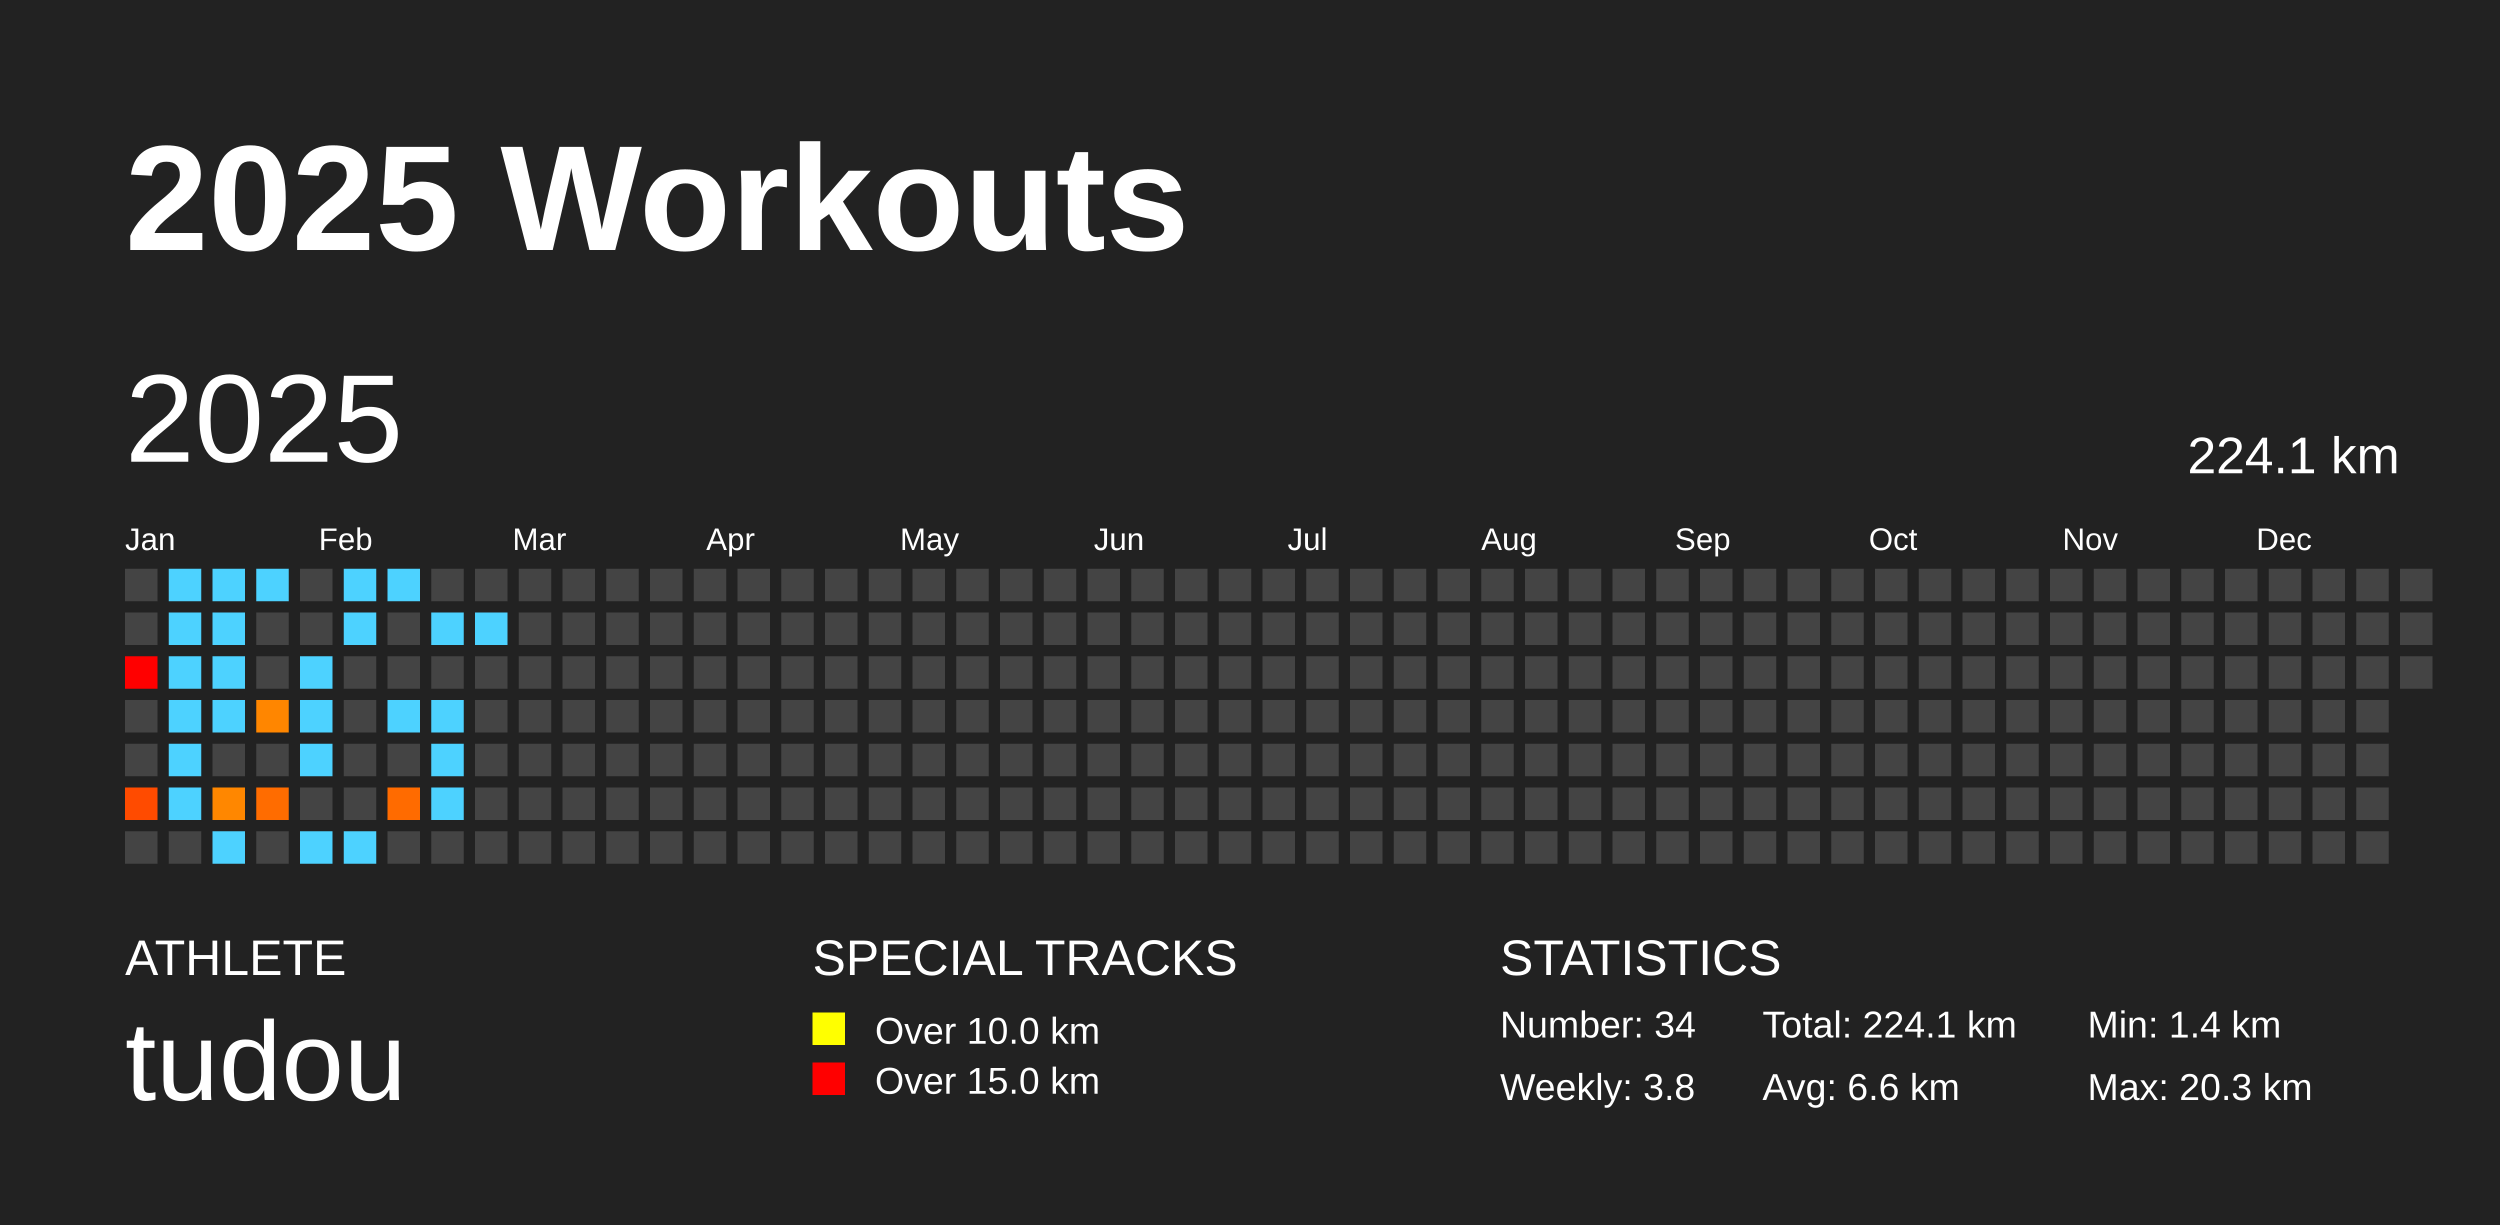
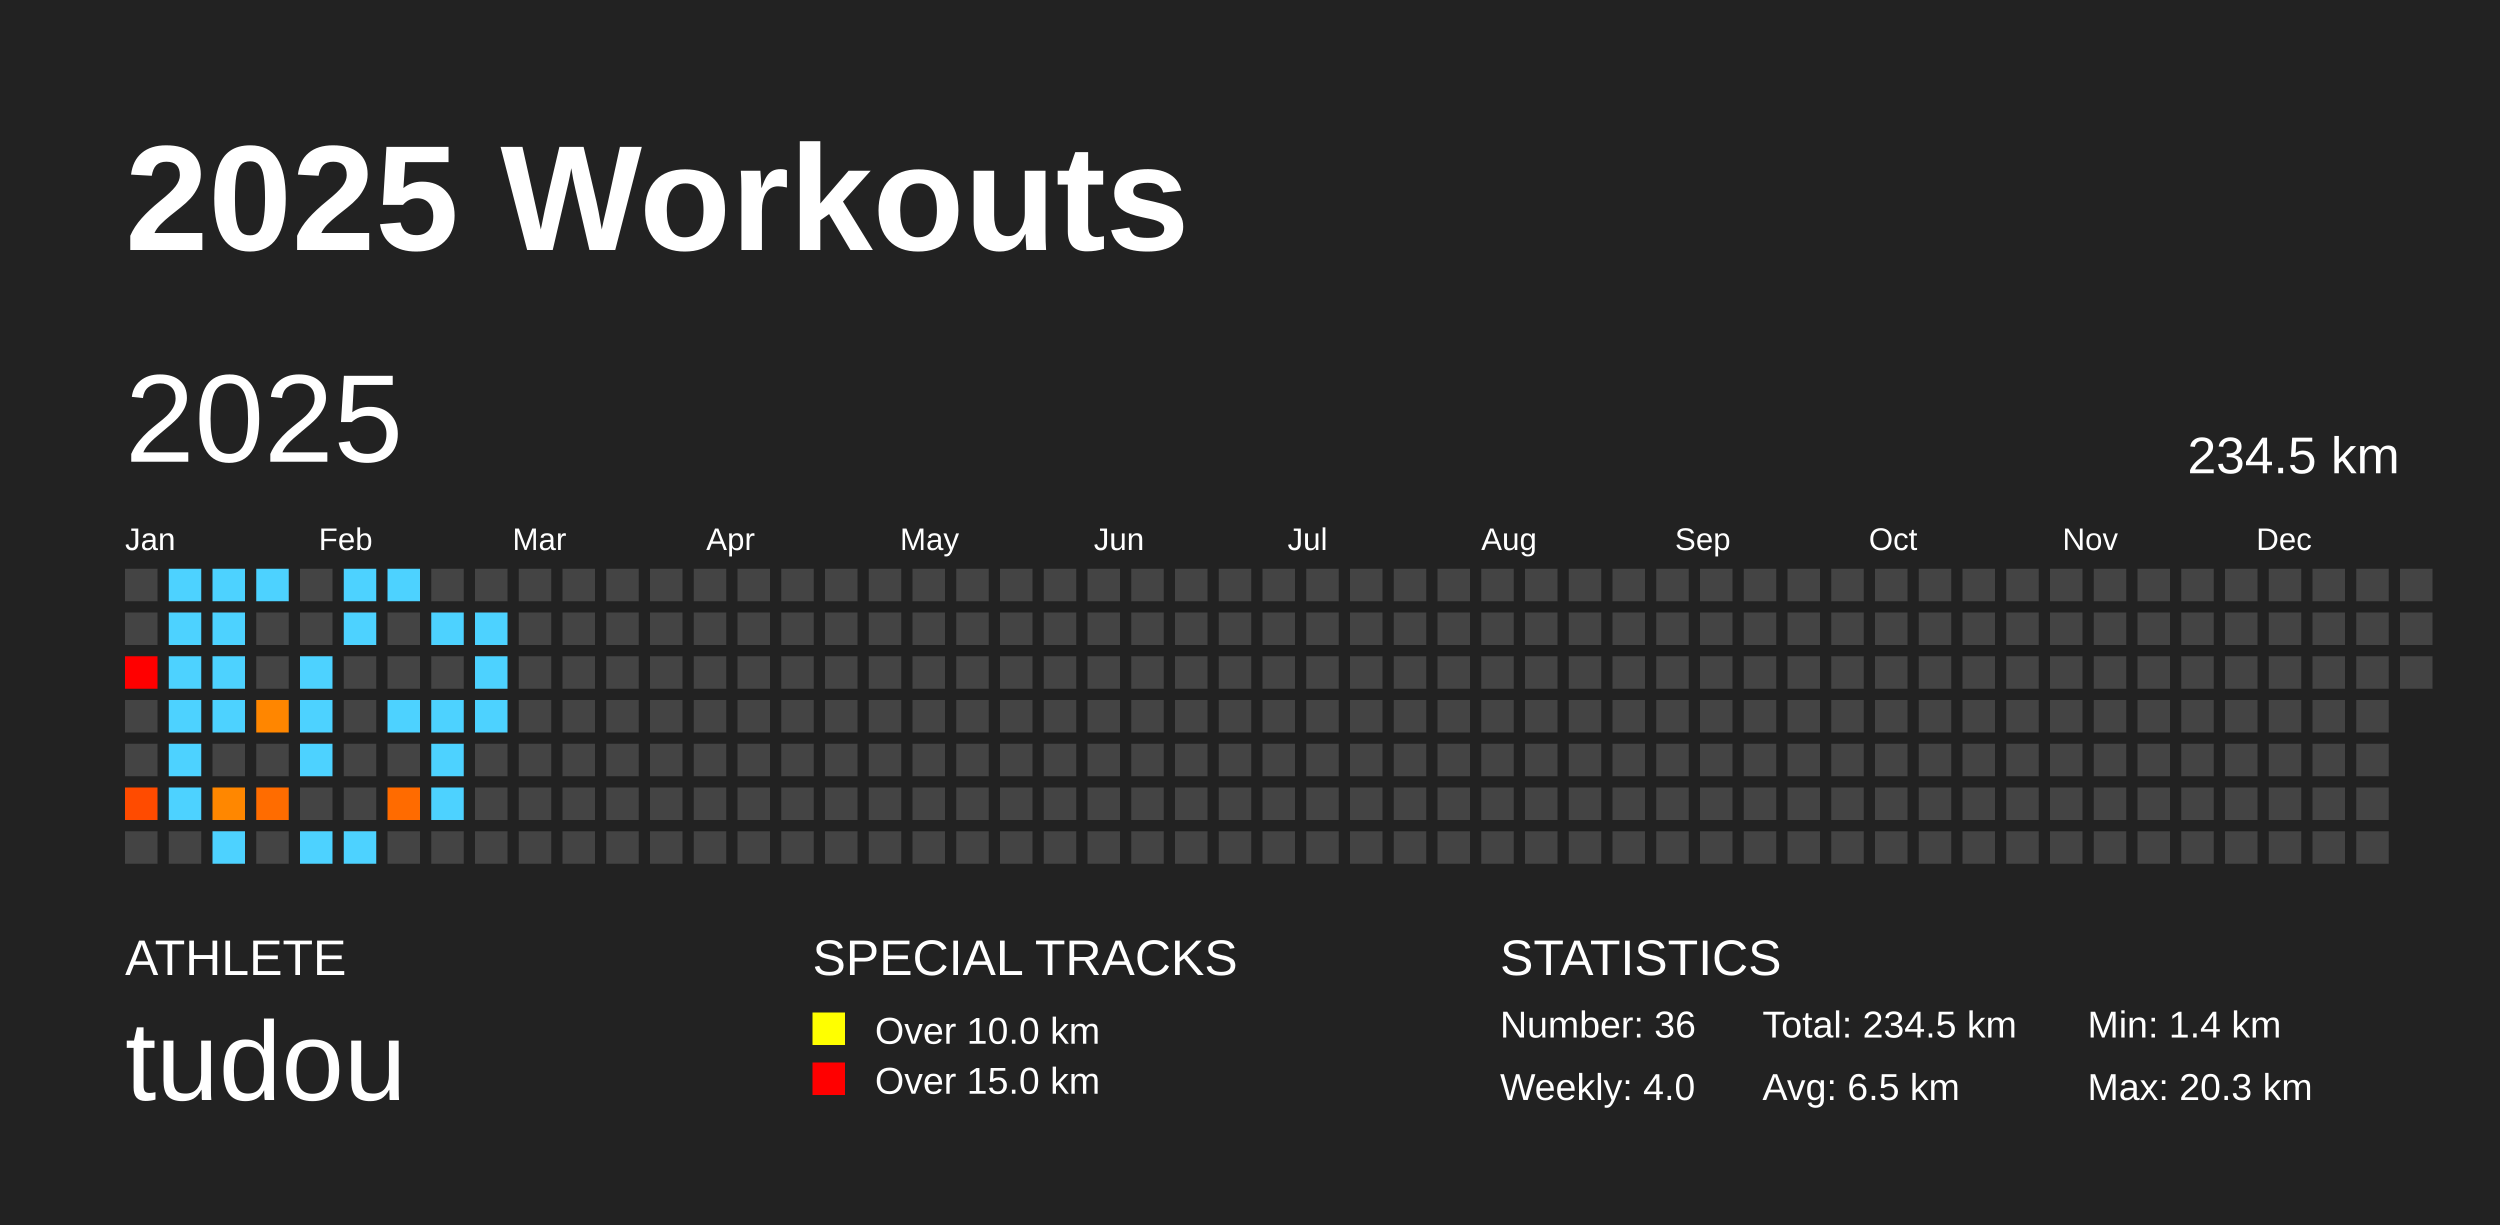
<svg xmlns="http://www.w3.org/2000/svg" baseProfile="full" height="98mm" version="1.1" viewBox="0,0,200,98" width="200mm">
  <defs />
  <rect fill="#222222" height="98" width="200" x="0" y="0" />
  <text fill="#FFFFFF" style="font-size:12px; font-family:Arial; font-weight:bold;" x="10" y="20">2025 Workouts</text>
  <text fill="#FFFFFF" style="font-size:4px; font-family:Arial" x="10" y="78">ATHLETE</text>
  <text fill="#FFFFFF" style="font-size:9px; font-family:Arial" x="10" y="88">tudou</text>
  <text fill="#FFFFFF" style="font-size:4px; font-family:Arial" x="65" y="78">SPECIAL TRACKS</text>
  <rect fill="yellow" height="2.6" width="2.6" x="65" y="81" />
  <text fill="#FFFFFF" style="font-size:3px; font-family:Arial" x="70" y="83.5">Over 10.0 km</text>
  <rect fill="red" height="2.6" width="2.6" x="65" y="85" />
  <text fill="#FFFFFF" style="font-size:3px; font-family:Arial" x="70" y="87.5">Over 15.0 km</text>
  <text fill="#FFFFFF" style="font-size:4px; font-family:Arial" x="120" y="78">STATISTICS</text>
-   <text fill="#FFFFFF" style="font-size:3px; font-family:Arial" x="120" y="83">Number: 34</text>
-   <text fill="#FFFFFF" style="font-size:3px; font-family:Arial" x="120" y="88">Weekly: 3.8</text>
-   <text fill="#FFFFFF" style="font-size:3px; font-family:Arial" x="141" y="83">Total: 224.1 km</text>
-   <text fill="#FFFFFF" style="font-size:3px; font-family:Arial" x="141" y="88">Avg: 6.6 km</text>
+   <text fill="#FFFFFF" style="font-size:3px; font-family:Arial" x="120" y="83">Number: 36</text>
+   <text fill="#FFFFFF" style="font-size:3px; font-family:Arial" x="120" y="88">Weekly: 4.0</text>
+   <text fill="#FFFFFF" style="font-size:3px; font-family:Arial" x="141" y="83">Total: 234.5 km</text>
+   <text fill="#FFFFFF" style="font-size:3px; font-family:Arial" x="141" y="88">Avg: 6.5 km</text>
  <text fill="#FFFFFF" style="font-size:3px; font-family:Arial" x="167" y="83">Min: 1.4 km</text>
  <text fill="#FFFFFF" style="font-size:3px; font-family:Arial" x="167" y="88">Max: 20.3 km</text>
  <text dominant-baseline="hanging" fill="#FFFFFF" style="font-size:10.0px; font-family:Arial;" x="10" y="30">2025</text>
-   <text dominant-baseline="hanging" fill="#FFFFFF" style="font-size:4.125px; font-family:Arial;" x="175" y="35">224.1 km</text>
+   <text dominant-baseline="hanging" fill="#FFFFFF" style="font-size:4.125px; font-family:Arial;" x="175" y="35">234.5 km</text>
  <text fill="#FFFFFF" style="font-size:2.5px; font-family:Arial" x="10.0" y="44">Jan</text>
  <text fill="#FFFFFF" style="font-size:2.5px; font-family:Arial" x="25.5" y="44">Feb</text>
  <text fill="#FFFFFF" style="font-size:2.5px; font-family:Arial" x="41.0" y="44">Mar</text>
  <text fill="#FFFFFF" style="font-size:2.5px; font-family:Arial" x="56.5" y="44">Apr</text>
  <text fill="#FFFFFF" style="font-size:2.5px; font-family:Arial" x="72.0" y="44">May</text>
  <text fill="#FFFFFF" style="font-size:2.5px; font-family:Arial" x="87.5" y="44">Jun</text>
  <text fill="#FFFFFF" style="font-size:2.5px; font-family:Arial" x="103.0" y="44">Jul</text>
  <text fill="#FFFFFF" style="font-size:2.5px; font-family:Arial" x="118.5" y="44">Aug</text>
  <text fill="#FFFFFF" style="font-size:2.5px; font-family:Arial" x="134.0" y="44">Sep</text>
  <text fill="#FFFFFF" style="font-size:2.5px; font-family:Arial" x="149.5" y="44">Oct</text>
  <text fill="#FFFFFF" style="font-size:2.5px; font-family:Arial" x="165.0" y="44">Nov</text>
  <text fill="#FFFFFF" style="font-size:2.5px; font-family:Arial" x="180.5" y="44">Dec</text>
  <rect fill="#444444" height="2.6" width="2.6" x="10.0" y="45.5" />
  <rect fill="#444444" height="2.6" width="2.6" x="10.0" y="49.0" />
  <rect fill="red" height="2.6" width="2.6" x="10.0" y="52.5" />
  <rect fill="#444444" height="2.6" width="2.6" x="10.0" y="56.0" />
  <rect fill="#444444" height="2.6" width="2.6" x="10.0" y="59.5" />
  <rect fill="#ff4b00" height="2.6" width="2.6" x="10.0" y="63.0" />
  <rect fill="#444444" height="2.6" width="2.6" x="10.0" y="66.5" />
  <rect fill="#4dd2ff" height="2.6" width="2.6" x="13.5" y="45.5" />
  <rect fill="#4dd2ff" height="2.6" width="2.6" x="13.5" y="49.0" />
  <rect fill="#4dd2ff" height="2.6" width="2.6" x="13.5" y="52.5" />
  <rect fill="#4dd2ff" height="2.6" width="2.6" x="13.5" y="56.0" />
  <rect fill="#4dd2ff" height="2.6" width="2.6" x="13.5" y="59.5" />
  <rect fill="#4dd2ff" height="2.6" width="2.6" x="13.5" y="63.0" />
  <rect fill="#444444" height="2.6" width="2.6" x="13.5" y="66.5" />
  <rect fill="#4dd2ff" height="2.6" width="2.6" x="17.0" y="45.5" />
  <rect fill="#4dd2ff" height="2.6" width="2.6" x="17.0" y="49.0" />
  <rect fill="#4dd2ff" height="2.6" width="2.6" x="17.0" y="52.5" />
  <rect fill="#4dd2ff" height="2.6" width="2.6" x="17.0" y="56.0" />
  <rect fill="#444444" height="2.6" width="2.6" x="17.0" y="59.5" />
  <rect fill="#ff8700" height="2.6" width="2.6" x="17.0" y="63.0" />
  <rect fill="#4dd2ff" height="2.6" width="2.6" x="17.0" y="66.5" />
  <rect fill="#4dd2ff" height="2.6" width="2.6" x="20.5" y="45.5" />
  <rect fill="#444444" height="2.6" width="2.6" x="20.5" y="49.0" />
  <rect fill="#444444" height="2.6" width="2.6" x="20.5" y="52.5" />
  <rect fill="#ff8600" height="2.6" width="2.6" x="20.5" y="56.0" />
  <rect fill="#444444" height="2.6" width="2.6" x="20.5" y="59.5" />
  <rect fill="#ff6c00" height="2.6" width="2.6" x="20.5" y="63.0" />
  <rect fill="#444444" height="2.6" width="2.6" x="20.5" y="66.5" />
  <rect fill="#444444" height="2.6" width="2.6" x="24.0" y="45.5" />
  <rect fill="#444444" height="2.6" width="2.6" x="24.0" y="49.0" />
  <rect fill="#4dd2ff" height="2.6" width="2.6" x="24.0" y="52.5" />
  <rect fill="#4dd2ff" height="2.6" width="2.6" x="24.0" y="56.0" />
  <rect fill="#4dd2ff" height="2.6" width="2.6" x="24.0" y="59.5" />
  <rect fill="#444444" height="2.6" width="2.6" x="24.0" y="63.0" />
  <rect fill="#4dd2ff" height="2.6" width="2.6" x="24.0" y="66.5" />
  <rect fill="#4dd2ff" height="2.6" width="2.6" x="27.5" y="45.5" />
  <rect fill="#4dd2ff" height="2.6" width="2.6" x="27.5" y="49.0" />
  <rect fill="#444444" height="2.6" width="2.6" x="27.5" y="52.5" />
  <rect fill="#444444" height="2.6" width="2.6" x="27.5" y="56.0" />
  <rect fill="#444444" height="2.6" width="2.6" x="27.5" y="59.5" />
  <rect fill="#444444" height="2.6" width="2.6" x="27.5" y="63.0" />
  <rect fill="#4dd2ff" height="2.6" width="2.6" x="27.5" y="66.5" />
  <rect fill="#4dd2ff" height="2.6" width="2.6" x="31.0" y="45.5" />
  <rect fill="#444444" height="2.6" width="2.6" x="31.0" y="49.0" />
  <rect fill="#444444" height="2.6" width="2.6" x="31.0" y="52.5" />
  <rect fill="#4dd2ff" height="2.6" width="2.6" x="31.0" y="56.0" />
  <rect fill="#444444" height="2.6" width="2.6" x="31.0" y="59.5" />
  <rect fill="#ff6b00" height="2.6" width="2.6" x="31.0" y="63.0" />
  <rect fill="#444444" height="2.6" width="2.6" x="31.0" y="66.5" />
  <rect fill="#444444" height="2.6" width="2.6" x="34.5" y="45.5" />
  <rect fill="#4dd2ff" height="2.6" width="2.6" x="34.5" y="49.0" />
  <rect fill="#444444" height="2.6" width="2.6" x="34.5" y="52.5" />
  <rect fill="#4dd2ff" height="2.6" width="2.6" x="34.5" y="56.0" />
  <rect fill="#4dd2ff" height="2.6" width="2.6" x="34.5" y="59.5" />
  <rect fill="#4dd2ff" height="2.6" width="2.6" x="34.5" y="63.0" />
  <rect fill="#444444" height="2.6" width="2.6" x="34.5" y="66.5" />
  <rect fill="#444444" height="2.6" width="2.6" x="38.0" y="45.5" />
  <rect fill="#4dd2ff" height="2.6" width="2.6" x="38.0" y="49.0" />
-   <rect fill="#444444" height="2.6" width="2.6" x="38.0" y="52.5" />
-   <rect fill="#444444" height="2.6" width="2.6" x="38.0" y="56.0" />
+   <rect fill="#4dd2ff" height="2.6" width="2.6" x="38.0" y="52.5" />
+   <rect fill="#4dd2ff" height="2.6" width="2.6" x="38.0" y="56.0" />
  <rect fill="#444444" height="2.6" width="2.6" x="38.0" y="59.5" />
  <rect fill="#444444" height="2.6" width="2.6" x="38.0" y="63.0" />
  <rect fill="#444444" height="2.6" width="2.6" x="38.0" y="66.5" />
  <rect fill="#444444" height="2.6" width="2.6" x="41.5" y="45.5" />
  <rect fill="#444444" height="2.6" width="2.6" x="41.5" y="49.0" />
  <rect fill="#444444" height="2.6" width="2.6" x="41.5" y="52.5" />
  <rect fill="#444444" height="2.6" width="2.6" x="41.5" y="56.0" />
  <rect fill="#444444" height="2.6" width="2.6" x="41.5" y="59.5" />
  <rect fill="#444444" height="2.6" width="2.6" x="41.5" y="63.0" />
  <rect fill="#444444" height="2.6" width="2.6" x="41.5" y="66.5" />
  <rect fill="#444444" height="2.6" width="2.6" x="45.0" y="45.5" />
  <rect fill="#444444" height="2.6" width="2.6" x="45.0" y="49.0" />
  <rect fill="#444444" height="2.6" width="2.6" x="45.0" y="52.5" />
  <rect fill="#444444" height="2.6" width="2.6" x="45.0" y="56.0" />
  <rect fill="#444444" height="2.6" width="2.6" x="45.0" y="59.5" />
  <rect fill="#444444" height="2.6" width="2.6" x="45.0" y="63.0" />
  <rect fill="#444444" height="2.6" width="2.6" x="45.0" y="66.5" />
  <rect fill="#444444" height="2.6" width="2.6" x="48.5" y="45.5" />
  <rect fill="#444444" height="2.6" width="2.6" x="48.5" y="49.0" />
  <rect fill="#444444" height="2.6" width="2.6" x="48.5" y="52.5" />
  <rect fill="#444444" height="2.6" width="2.6" x="48.5" y="56.0" />
  <rect fill="#444444" height="2.6" width="2.6" x="48.5" y="59.5" />
  <rect fill="#444444" height="2.6" width="2.6" x="48.5" y="63.0" />
  <rect fill="#444444" height="2.6" width="2.6" x="48.5" y="66.5" />
  <rect fill="#444444" height="2.6" width="2.6" x="52.0" y="45.5" />
  <rect fill="#444444" height="2.6" width="2.6" x="52.0" y="49.0" />
  <rect fill="#444444" height="2.6" width="2.6" x="52.0" y="52.5" />
  <rect fill="#444444" height="2.6" width="2.6" x="52.0" y="56.0" />
  <rect fill="#444444" height="2.6" width="2.6" x="52.0" y="59.5" />
  <rect fill="#444444" height="2.6" width="2.6" x="52.0" y="63.0" />
  <rect fill="#444444" height="2.6" width="2.6" x="52.0" y="66.5" />
  <rect fill="#444444" height="2.6" width="2.6" x="55.5" y="45.5" />
  <rect fill="#444444" height="2.6" width="2.6" x="55.5" y="49.0" />
  <rect fill="#444444" height="2.6" width="2.6" x="55.5" y="52.5" />
  <rect fill="#444444" height="2.6" width="2.6" x="55.5" y="56.0" />
  <rect fill="#444444" height="2.6" width="2.6" x="55.5" y="59.5" />
  <rect fill="#444444" height="2.6" width="2.6" x="55.5" y="63.0" />
  <rect fill="#444444" height="2.6" width="2.6" x="55.5" y="66.5" />
  <rect fill="#444444" height="2.6" width="2.6" x="59.0" y="45.5" />
  <rect fill="#444444" height="2.6" width="2.6" x="59.0" y="49.0" />
  <rect fill="#444444" height="2.6" width="2.6" x="59.0" y="52.5" />
  <rect fill="#444444" height="2.6" width="2.6" x="59.0" y="56.0" />
  <rect fill="#444444" height="2.6" width="2.6" x="59.0" y="59.5" />
  <rect fill="#444444" height="2.6" width="2.6" x="59.0" y="63.0" />
  <rect fill="#444444" height="2.6" width="2.6" x="59.0" y="66.5" />
  <rect fill="#444444" height="2.6" width="2.6" x="62.5" y="45.5" />
  <rect fill="#444444" height="2.6" width="2.6" x="62.5" y="49.0" />
  <rect fill="#444444" height="2.6" width="2.6" x="62.5" y="52.5" />
  <rect fill="#444444" height="2.6" width="2.6" x="62.5" y="56.0" />
  <rect fill="#444444" height="2.6" width="2.6" x="62.5" y="59.5" />
  <rect fill="#444444" height="2.6" width="2.6" x="62.5" y="63.0" />
  <rect fill="#444444" height="2.6" width="2.6" x="62.5" y="66.5" />
  <rect fill="#444444" height="2.6" width="2.6" x="66.0" y="45.5" />
  <rect fill="#444444" height="2.6" width="2.6" x="66.0" y="49.0" />
  <rect fill="#444444" height="2.6" width="2.6" x="66.0" y="52.5" />
  <rect fill="#444444" height="2.6" width="2.6" x="66.0" y="56.0" />
  <rect fill="#444444" height="2.6" width="2.6" x="66.0" y="59.5" />
  <rect fill="#444444" height="2.6" width="2.6" x="66.0" y="63.0" />
  <rect fill="#444444" height="2.6" width="2.6" x="66.0" y="66.5" />
  <rect fill="#444444" height="2.6" width="2.6" x="69.5" y="45.5" />
  <rect fill="#444444" height="2.6" width="2.6" x="69.5" y="49.0" />
  <rect fill="#444444" height="2.6" width="2.6" x="69.5" y="52.5" />
  <rect fill="#444444" height="2.6" width="2.6" x="69.5" y="56.0" />
  <rect fill="#444444" height="2.6" width="2.6" x="69.5" y="59.5" />
  <rect fill="#444444" height="2.6" width="2.6" x="69.5" y="63.0" />
  <rect fill="#444444" height="2.6" width="2.6" x="69.5" y="66.5" />
  <rect fill="#444444" height="2.6" width="2.6" x="73.0" y="45.5" />
  <rect fill="#444444" height="2.6" width="2.6" x="73.0" y="49.0" />
  <rect fill="#444444" height="2.6" width="2.6" x="73.0" y="52.5" />
  <rect fill="#444444" height="2.6" width="2.6" x="73.0" y="56.0" />
  <rect fill="#444444" height="2.6" width="2.6" x="73.0" y="59.5" />
  <rect fill="#444444" height="2.6" width="2.6" x="73.0" y="63.0" />
  <rect fill="#444444" height="2.6" width="2.6" x="73.0" y="66.5" />
  <rect fill="#444444" height="2.6" width="2.6" x="76.5" y="45.5" />
  <rect fill="#444444" height="2.6" width="2.6" x="76.5" y="49.0" />
  <rect fill="#444444" height="2.6" width="2.6" x="76.5" y="52.5" />
  <rect fill="#444444" height="2.6" width="2.6" x="76.5" y="56.0" />
  <rect fill="#444444" height="2.6" width="2.6" x="76.5" y="59.5" />
  <rect fill="#444444" height="2.6" width="2.6" x="76.5" y="63.0" />
  <rect fill="#444444" height="2.6" width="2.6" x="76.5" y="66.5" />
  <rect fill="#444444" height="2.6" width="2.6" x="80.0" y="45.5" />
  <rect fill="#444444" height="2.6" width="2.6" x="80.0" y="49.0" />
  <rect fill="#444444" height="2.6" width="2.6" x="80.0" y="52.5" />
  <rect fill="#444444" height="2.6" width="2.6" x="80.0" y="56.0" />
  <rect fill="#444444" height="2.6" width="2.6" x="80.0" y="59.5" />
  <rect fill="#444444" height="2.6" width="2.6" x="80.0" y="63.0" />
  <rect fill="#444444" height="2.6" width="2.6" x="80.0" y="66.5" />
  <rect fill="#444444" height="2.6" width="2.6" x="83.5" y="45.5" />
  <rect fill="#444444" height="2.6" width="2.6" x="83.5" y="49.0" />
  <rect fill="#444444" height="2.6" width="2.6" x="83.5" y="52.5" />
  <rect fill="#444444" height="2.6" width="2.6" x="83.5" y="56.0" />
  <rect fill="#444444" height="2.6" width="2.6" x="83.5" y="59.5" />
  <rect fill="#444444" height="2.6" width="2.6" x="83.5" y="63.0" />
  <rect fill="#444444" height="2.6" width="2.6" x="83.5" y="66.5" />
  <rect fill="#444444" height="2.6" width="2.6" x="87.0" y="45.5" />
  <rect fill="#444444" height="2.6" width="2.6" x="87.0" y="49.0" />
  <rect fill="#444444" height="2.6" width="2.6" x="87.0" y="52.5" />
  <rect fill="#444444" height="2.6" width="2.6" x="87.0" y="56.0" />
  <rect fill="#444444" height="2.6" width="2.6" x="87.0" y="59.5" />
  <rect fill="#444444" height="2.6" width="2.6" x="87.0" y="63.0" />
  <rect fill="#444444" height="2.6" width="2.6" x="87.0" y="66.5" />
  <rect fill="#444444" height="2.6" width="2.6" x="90.5" y="45.5" />
  <rect fill="#444444" height="2.6" width="2.6" x="90.5" y="49.0" />
  <rect fill="#444444" height="2.6" width="2.6" x="90.5" y="52.5" />
  <rect fill="#444444" height="2.6" width="2.6" x="90.5" y="56.0" />
  <rect fill="#444444" height="2.6" width="2.6" x="90.5" y="59.5" />
  <rect fill="#444444" height="2.6" width="2.6" x="90.5" y="63.0" />
  <rect fill="#444444" height="2.6" width="2.6" x="90.5" y="66.5" />
  <rect fill="#444444" height="2.6" width="2.6" x="94.0" y="45.5" />
  <rect fill="#444444" height="2.6" width="2.6" x="94.0" y="49.0" />
  <rect fill="#444444" height="2.6" width="2.6" x="94.0" y="52.5" />
  <rect fill="#444444" height="2.6" width="2.6" x="94.0" y="56.0" />
  <rect fill="#444444" height="2.6" width="2.6" x="94.0" y="59.5" />
  <rect fill="#444444" height="2.6" width="2.6" x="94.0" y="63.0" />
  <rect fill="#444444" height="2.6" width="2.6" x="94.0" y="66.5" />
  <rect fill="#444444" height="2.6" width="2.6" x="97.5" y="45.5" />
  <rect fill="#444444" height="2.6" width="2.6" x="97.5" y="49.0" />
  <rect fill="#444444" height="2.6" width="2.6" x="97.5" y="52.5" />
  <rect fill="#444444" height="2.6" width="2.6" x="97.5" y="56.0" />
  <rect fill="#444444" height="2.6" width="2.6" x="97.5" y="59.5" />
  <rect fill="#444444" height="2.6" width="2.6" x="97.5" y="63.0" />
  <rect fill="#444444" height="2.6" width="2.6" x="97.5" y="66.5" />
  <rect fill="#444444" height="2.6" width="2.6" x="101.0" y="45.5" />
  <rect fill="#444444" height="2.6" width="2.6" x="101.0" y="49.0" />
  <rect fill="#444444" height="2.6" width="2.6" x="101.0" y="52.5" />
  <rect fill="#444444" height="2.6" width="2.6" x="101.0" y="56.0" />
  <rect fill="#444444" height="2.6" width="2.6" x="101.0" y="59.5" />
  <rect fill="#444444" height="2.6" width="2.6" x="101.0" y="63.0" />
  <rect fill="#444444" height="2.6" width="2.6" x="101.0" y="66.5" />
  <rect fill="#444444" height="2.6" width="2.6" x="104.5" y="45.5" />
  <rect fill="#444444" height="2.6" width="2.6" x="104.5" y="49.0" />
  <rect fill="#444444" height="2.6" width="2.6" x="104.5" y="52.5" />
  <rect fill="#444444" height="2.6" width="2.6" x="104.5" y="56.0" />
  <rect fill="#444444" height="2.6" width="2.6" x="104.5" y="59.5" />
  <rect fill="#444444" height="2.6" width="2.6" x="104.5" y="63.0" />
  <rect fill="#444444" height="2.6" width="2.6" x="104.5" y="66.5" />
  <rect fill="#444444" height="2.6" width="2.6" x="108.0" y="45.5" />
  <rect fill="#444444" height="2.6" width="2.6" x="108.0" y="49.0" />
  <rect fill="#444444" height="2.6" width="2.6" x="108.0" y="52.5" />
  <rect fill="#444444" height="2.6" width="2.6" x="108.0" y="56.0" />
  <rect fill="#444444" height="2.6" width="2.6" x="108.0" y="59.5" />
  <rect fill="#444444" height="2.6" width="2.6" x="108.0" y="63.0" />
  <rect fill="#444444" height="2.6" width="2.6" x="108.0" y="66.5" />
  <rect fill="#444444" height="2.6" width="2.6" x="111.5" y="45.5" />
  <rect fill="#444444" height="2.6" width="2.6" x="111.5" y="49.0" />
  <rect fill="#444444" height="2.6" width="2.6" x="111.5" y="52.5" />
  <rect fill="#444444" height="2.6" width="2.6" x="111.5" y="56.0" />
  <rect fill="#444444" height="2.6" width="2.6" x="111.5" y="59.5" />
  <rect fill="#444444" height="2.6" width="2.6" x="111.5" y="63.0" />
  <rect fill="#444444" height="2.6" width="2.6" x="111.5" y="66.5" />
  <rect fill="#444444" height="2.6" width="2.6" x="115.0" y="45.5" />
  <rect fill="#444444" height="2.6" width="2.6" x="115.0" y="49.0" />
  <rect fill="#444444" height="2.6" width="2.6" x="115.0" y="52.5" />
  <rect fill="#444444" height="2.6" width="2.6" x="115.0" y="56.0" />
  <rect fill="#444444" height="2.6" width="2.6" x="115.0" y="59.5" />
  <rect fill="#444444" height="2.6" width="2.6" x="115.0" y="63.0" />
  <rect fill="#444444" height="2.6" width="2.6" x="115.0" y="66.5" />
  <rect fill="#444444" height="2.6" width="2.6" x="118.5" y="45.5" />
  <rect fill="#444444" height="2.6" width="2.6" x="118.5" y="49.0" />
  <rect fill="#444444" height="2.6" width="2.6" x="118.5" y="52.5" />
  <rect fill="#444444" height="2.6" width="2.6" x="118.5" y="56.0" />
  <rect fill="#444444" height="2.6" width="2.6" x="118.5" y="59.5" />
  <rect fill="#444444" height="2.6" width="2.6" x="118.5" y="63.0" />
  <rect fill="#444444" height="2.6" width="2.6" x="118.5" y="66.5" />
  <rect fill="#444444" height="2.6" width="2.6" x="122.0" y="45.5" />
  <rect fill="#444444" height="2.6" width="2.6" x="122.0" y="49.0" />
  <rect fill="#444444" height="2.6" width="2.6" x="122.0" y="52.5" />
  <rect fill="#444444" height="2.6" width="2.6" x="122.0" y="56.0" />
  <rect fill="#444444" height="2.6" width="2.6" x="122.0" y="59.5" />
  <rect fill="#444444" height="2.6" width="2.6" x="122.0" y="63.0" />
  <rect fill="#444444" height="2.6" width="2.6" x="122.0" y="66.5" />
  <rect fill="#444444" height="2.6" width="2.6" x="125.5" y="45.5" />
  <rect fill="#444444" height="2.6" width="2.6" x="125.5" y="49.0" />
  <rect fill="#444444" height="2.6" width="2.6" x="125.5" y="52.5" />
  <rect fill="#444444" height="2.6" width="2.6" x="125.5" y="56.0" />
  <rect fill="#444444" height="2.6" width="2.6" x="125.5" y="59.5" />
  <rect fill="#444444" height="2.6" width="2.6" x="125.5" y="63.0" />
  <rect fill="#444444" height="2.6" width="2.6" x="125.5" y="66.5" />
  <rect fill="#444444" height="2.6" width="2.6" x="129.0" y="45.5" />
  <rect fill="#444444" height="2.6" width="2.6" x="129.0" y="49.0" />
  <rect fill="#444444" height="2.6" width="2.6" x="129.0" y="52.5" />
  <rect fill="#444444" height="2.6" width="2.6" x="129.0" y="56.0" />
  <rect fill="#444444" height="2.6" width="2.6" x="129.0" y="59.5" />
  <rect fill="#444444" height="2.6" width="2.6" x="129.0" y="63.0" />
  <rect fill="#444444" height="2.6" width="2.6" x="129.0" y="66.5" />
  <rect fill="#444444" height="2.6" width="2.6" x="132.5" y="45.5" />
  <rect fill="#444444" height="2.6" width="2.6" x="132.5" y="49.0" />
  <rect fill="#444444" height="2.6" width="2.6" x="132.5" y="52.5" />
  <rect fill="#444444" height="2.6" width="2.6" x="132.5" y="56.0" />
  <rect fill="#444444" height="2.6" width="2.6" x="132.5" y="59.5" />
  <rect fill="#444444" height="2.6" width="2.6" x="132.5" y="63.0" />
  <rect fill="#444444" height="2.6" width="2.6" x="132.5" y="66.5" />
  <rect fill="#444444" height="2.6" width="2.6" x="136.0" y="45.5" />
  <rect fill="#444444" height="2.6" width="2.6" x="136.0" y="49.0" />
  <rect fill="#444444" height="2.6" width="2.6" x="136.0" y="52.5" />
  <rect fill="#444444" height="2.6" width="2.6" x="136.0" y="56.0" />
  <rect fill="#444444" height="2.6" width="2.6" x="136.0" y="59.5" />
  <rect fill="#444444" height="2.6" width="2.6" x="136.0" y="63.0" />
  <rect fill="#444444" height="2.6" width="2.6" x="136.0" y="66.5" />
  <rect fill="#444444" height="2.6" width="2.6" x="139.5" y="45.5" />
  <rect fill="#444444" height="2.6" width="2.6" x="139.5" y="49.0" />
  <rect fill="#444444" height="2.6" width="2.6" x="139.5" y="52.5" />
  <rect fill="#444444" height="2.6" width="2.6" x="139.5" y="56.0" />
  <rect fill="#444444" height="2.6" width="2.6" x="139.5" y="59.5" />
  <rect fill="#444444" height="2.6" width="2.6" x="139.5" y="63.0" />
  <rect fill="#444444" height="2.6" width="2.6" x="139.5" y="66.5" />
  <rect fill="#444444" height="2.6" width="2.6" x="143.0" y="45.5" />
  <rect fill="#444444" height="2.6" width="2.6" x="143.0" y="49.0" />
  <rect fill="#444444" height="2.6" width="2.6" x="143.0" y="52.5" />
  <rect fill="#444444" height="2.6" width="2.6" x="143.0" y="56.0" />
  <rect fill="#444444" height="2.6" width="2.6" x="143.0" y="59.5" />
  <rect fill="#444444" height="2.6" width="2.6" x="143.0" y="63.0" />
  <rect fill="#444444" height="2.6" width="2.6" x="143.0" y="66.5" />
  <rect fill="#444444" height="2.6" width="2.6" x="146.5" y="45.5" />
  <rect fill="#444444" height="2.6" width="2.6" x="146.5" y="49.0" />
  <rect fill="#444444" height="2.6" width="2.6" x="146.5" y="52.5" />
  <rect fill="#444444" height="2.6" width="2.6" x="146.5" y="56.0" />
  <rect fill="#444444" height="2.6" width="2.6" x="146.5" y="59.5" />
  <rect fill="#444444" height="2.6" width="2.6" x="146.5" y="63.0" />
  <rect fill="#444444" height="2.6" width="2.6" x="146.5" y="66.5" />
  <rect fill="#444444" height="2.6" width="2.6" x="150.0" y="45.5" />
  <rect fill="#444444" height="2.6" width="2.6" x="150.0" y="49.0" />
  <rect fill="#444444" height="2.6" width="2.6" x="150.0" y="52.5" />
  <rect fill="#444444" height="2.6" width="2.6" x="150.0" y="56.0" />
  <rect fill="#444444" height="2.6" width="2.6" x="150.0" y="59.5" />
  <rect fill="#444444" height="2.6" width="2.6" x="150.0" y="63.0" />
  <rect fill="#444444" height="2.6" width="2.6" x="150.0" y="66.5" />
  <rect fill="#444444" height="2.6" width="2.6" x="153.5" y="45.5" />
  <rect fill="#444444" height="2.6" width="2.6" x="153.5" y="49.0" />
  <rect fill="#444444" height="2.6" width="2.6" x="153.5" y="52.5" />
  <rect fill="#444444" height="2.6" width="2.6" x="153.5" y="56.0" />
  <rect fill="#444444" height="2.6" width="2.6" x="153.5" y="59.5" />
  <rect fill="#444444" height="2.6" width="2.6" x="153.5" y="63.0" />
  <rect fill="#444444" height="2.6" width="2.6" x="153.5" y="66.5" />
  <rect fill="#444444" height="2.6" width="2.6" x="157.0" y="45.5" />
  <rect fill="#444444" height="2.6" width="2.6" x="157.0" y="49.0" />
  <rect fill="#444444" height="2.6" width="2.6" x="157.0" y="52.5" />
  <rect fill="#444444" height="2.6" width="2.6" x="157.0" y="56.0" />
  <rect fill="#444444" height="2.6" width="2.6" x="157.0" y="59.5" />
  <rect fill="#444444" height="2.6" width="2.6" x="157.0" y="63.0" />
  <rect fill="#444444" height="2.6" width="2.6" x="157.0" y="66.5" />
  <rect fill="#444444" height="2.6" width="2.6" x="160.5" y="45.5" />
  <rect fill="#444444" height="2.6" width="2.6" x="160.5" y="49.0" />
  <rect fill="#444444" height="2.6" width="2.6" x="160.5" y="52.5" />
  <rect fill="#444444" height="2.6" width="2.6" x="160.5" y="56.0" />
  <rect fill="#444444" height="2.6" width="2.6" x="160.5" y="59.5" />
  <rect fill="#444444" height="2.6" width="2.6" x="160.5" y="63.0" />
  <rect fill="#444444" height="2.6" width="2.6" x="160.5" y="66.5" />
  <rect fill="#444444" height="2.6" width="2.6" x="164.0" y="45.5" />
  <rect fill="#444444" height="2.6" width="2.6" x="164.0" y="49.0" />
  <rect fill="#444444" height="2.6" width="2.6" x="164.0" y="52.5" />
  <rect fill="#444444" height="2.6" width="2.6" x="164.0" y="56.0" />
  <rect fill="#444444" height="2.6" width="2.6" x="164.0" y="59.5" />
  <rect fill="#444444" height="2.6" width="2.6" x="164.0" y="63.0" />
  <rect fill="#444444" height="2.6" width="2.6" x="164.0" y="66.5" />
  <rect fill="#444444" height="2.6" width="2.6" x="167.5" y="45.5" />
  <rect fill="#444444" height="2.6" width="2.6" x="167.5" y="49.0" />
  <rect fill="#444444" height="2.6" width="2.6" x="167.5" y="52.5" />
  <rect fill="#444444" height="2.6" width="2.6" x="167.5" y="56.0" />
  <rect fill="#444444" height="2.6" width="2.6" x="167.5" y="59.5" />
  <rect fill="#444444" height="2.6" width="2.6" x="167.5" y="63.0" />
  <rect fill="#444444" height="2.6" width="2.6" x="167.5" y="66.5" />
  <rect fill="#444444" height="2.6" width="2.6" x="171.0" y="45.5" />
  <rect fill="#444444" height="2.6" width="2.6" x="171.0" y="49.0" />
  <rect fill="#444444" height="2.6" width="2.6" x="171.0" y="52.5" />
  <rect fill="#444444" height="2.6" width="2.6" x="171.0" y="56.0" />
  <rect fill="#444444" height="2.6" width="2.6" x="171.0" y="59.5" />
  <rect fill="#444444" height="2.6" width="2.6" x="171.0" y="63.0" />
  <rect fill="#444444" height="2.6" width="2.6" x="171.0" y="66.5" />
  <rect fill="#444444" height="2.6" width="2.6" x="174.5" y="45.5" />
  <rect fill="#444444" height="2.6" width="2.6" x="174.5" y="49.0" />
  <rect fill="#444444" height="2.6" width="2.6" x="174.5" y="52.5" />
  <rect fill="#444444" height="2.6" width="2.6" x="174.5" y="56.0" />
  <rect fill="#444444" height="2.6" width="2.6" x="174.5" y="59.5" />
  <rect fill="#444444" height="2.6" width="2.6" x="174.5" y="63.0" />
  <rect fill="#444444" height="2.6" width="2.6" x="174.5" y="66.5" />
  <rect fill="#444444" height="2.6" width="2.6" x="178.0" y="45.5" />
  <rect fill="#444444" height="2.6" width="2.6" x="178.0" y="49.0" />
  <rect fill="#444444" height="2.6" width="2.6" x="178.0" y="52.5" />
  <rect fill="#444444" height="2.6" width="2.6" x="178.0" y="56.0" />
  <rect fill="#444444" height="2.6" width="2.6" x="178.0" y="59.5" />
  <rect fill="#444444" height="2.6" width="2.6" x="178.0" y="63.0" />
  <rect fill="#444444" height="2.6" width="2.6" x="178.0" y="66.5" />
  <rect fill="#444444" height="2.6" width="2.6" x="181.5" y="45.5" />
  <rect fill="#444444" height="2.6" width="2.6" x="181.5" y="49.0" />
  <rect fill="#444444" height="2.6" width="2.6" x="181.5" y="52.5" />
  <rect fill="#444444" height="2.6" width="2.6" x="181.5" y="56.0" />
  <rect fill="#444444" height="2.6" width="2.6" x="181.5" y="59.5" />
  <rect fill="#444444" height="2.6" width="2.6" x="181.5" y="63.0" />
  <rect fill="#444444" height="2.6" width="2.6" x="181.5" y="66.5" />
  <rect fill="#444444" height="2.6" width="2.6" x="185.0" y="45.5" />
  <rect fill="#444444" height="2.6" width="2.6" x="185.0" y="49.0" />
  <rect fill="#444444" height="2.6" width="2.6" x="185.0" y="52.5" />
  <rect fill="#444444" height="2.6" width="2.6" x="185.0" y="56.0" />
  <rect fill="#444444" height="2.6" width="2.6" x="185.0" y="59.5" />
  <rect fill="#444444" height="2.6" width="2.6" x="185.0" y="63.0" />
  <rect fill="#444444" height="2.6" width="2.6" x="185.0" y="66.5" />
  <rect fill="#444444" height="2.6" width="2.6" x="188.5" y="45.5" />
  <rect fill="#444444" height="2.6" width="2.6" x="188.5" y="49.0" />
  <rect fill="#444444" height="2.6" width="2.6" x="188.5" y="52.5" />
  <rect fill="#444444" height="2.6" width="2.6" x="188.5" y="56.0" />
  <rect fill="#444444" height="2.6" width="2.6" x="188.5" y="59.5" />
  <rect fill="#444444" height="2.6" width="2.6" x="188.5" y="63.0" />
  <rect fill="#444444" height="2.6" width="2.6" x="188.5" y="66.5" />
  <rect fill="#444444" height="2.6" width="2.6" x="192.0" y="45.5" />
  <rect fill="#444444" height="2.6" width="2.6" x="192.0" y="49.0" />
  <rect fill="#444444" height="2.6" width="2.6" x="192.0" y="52.5" />
</svg>
